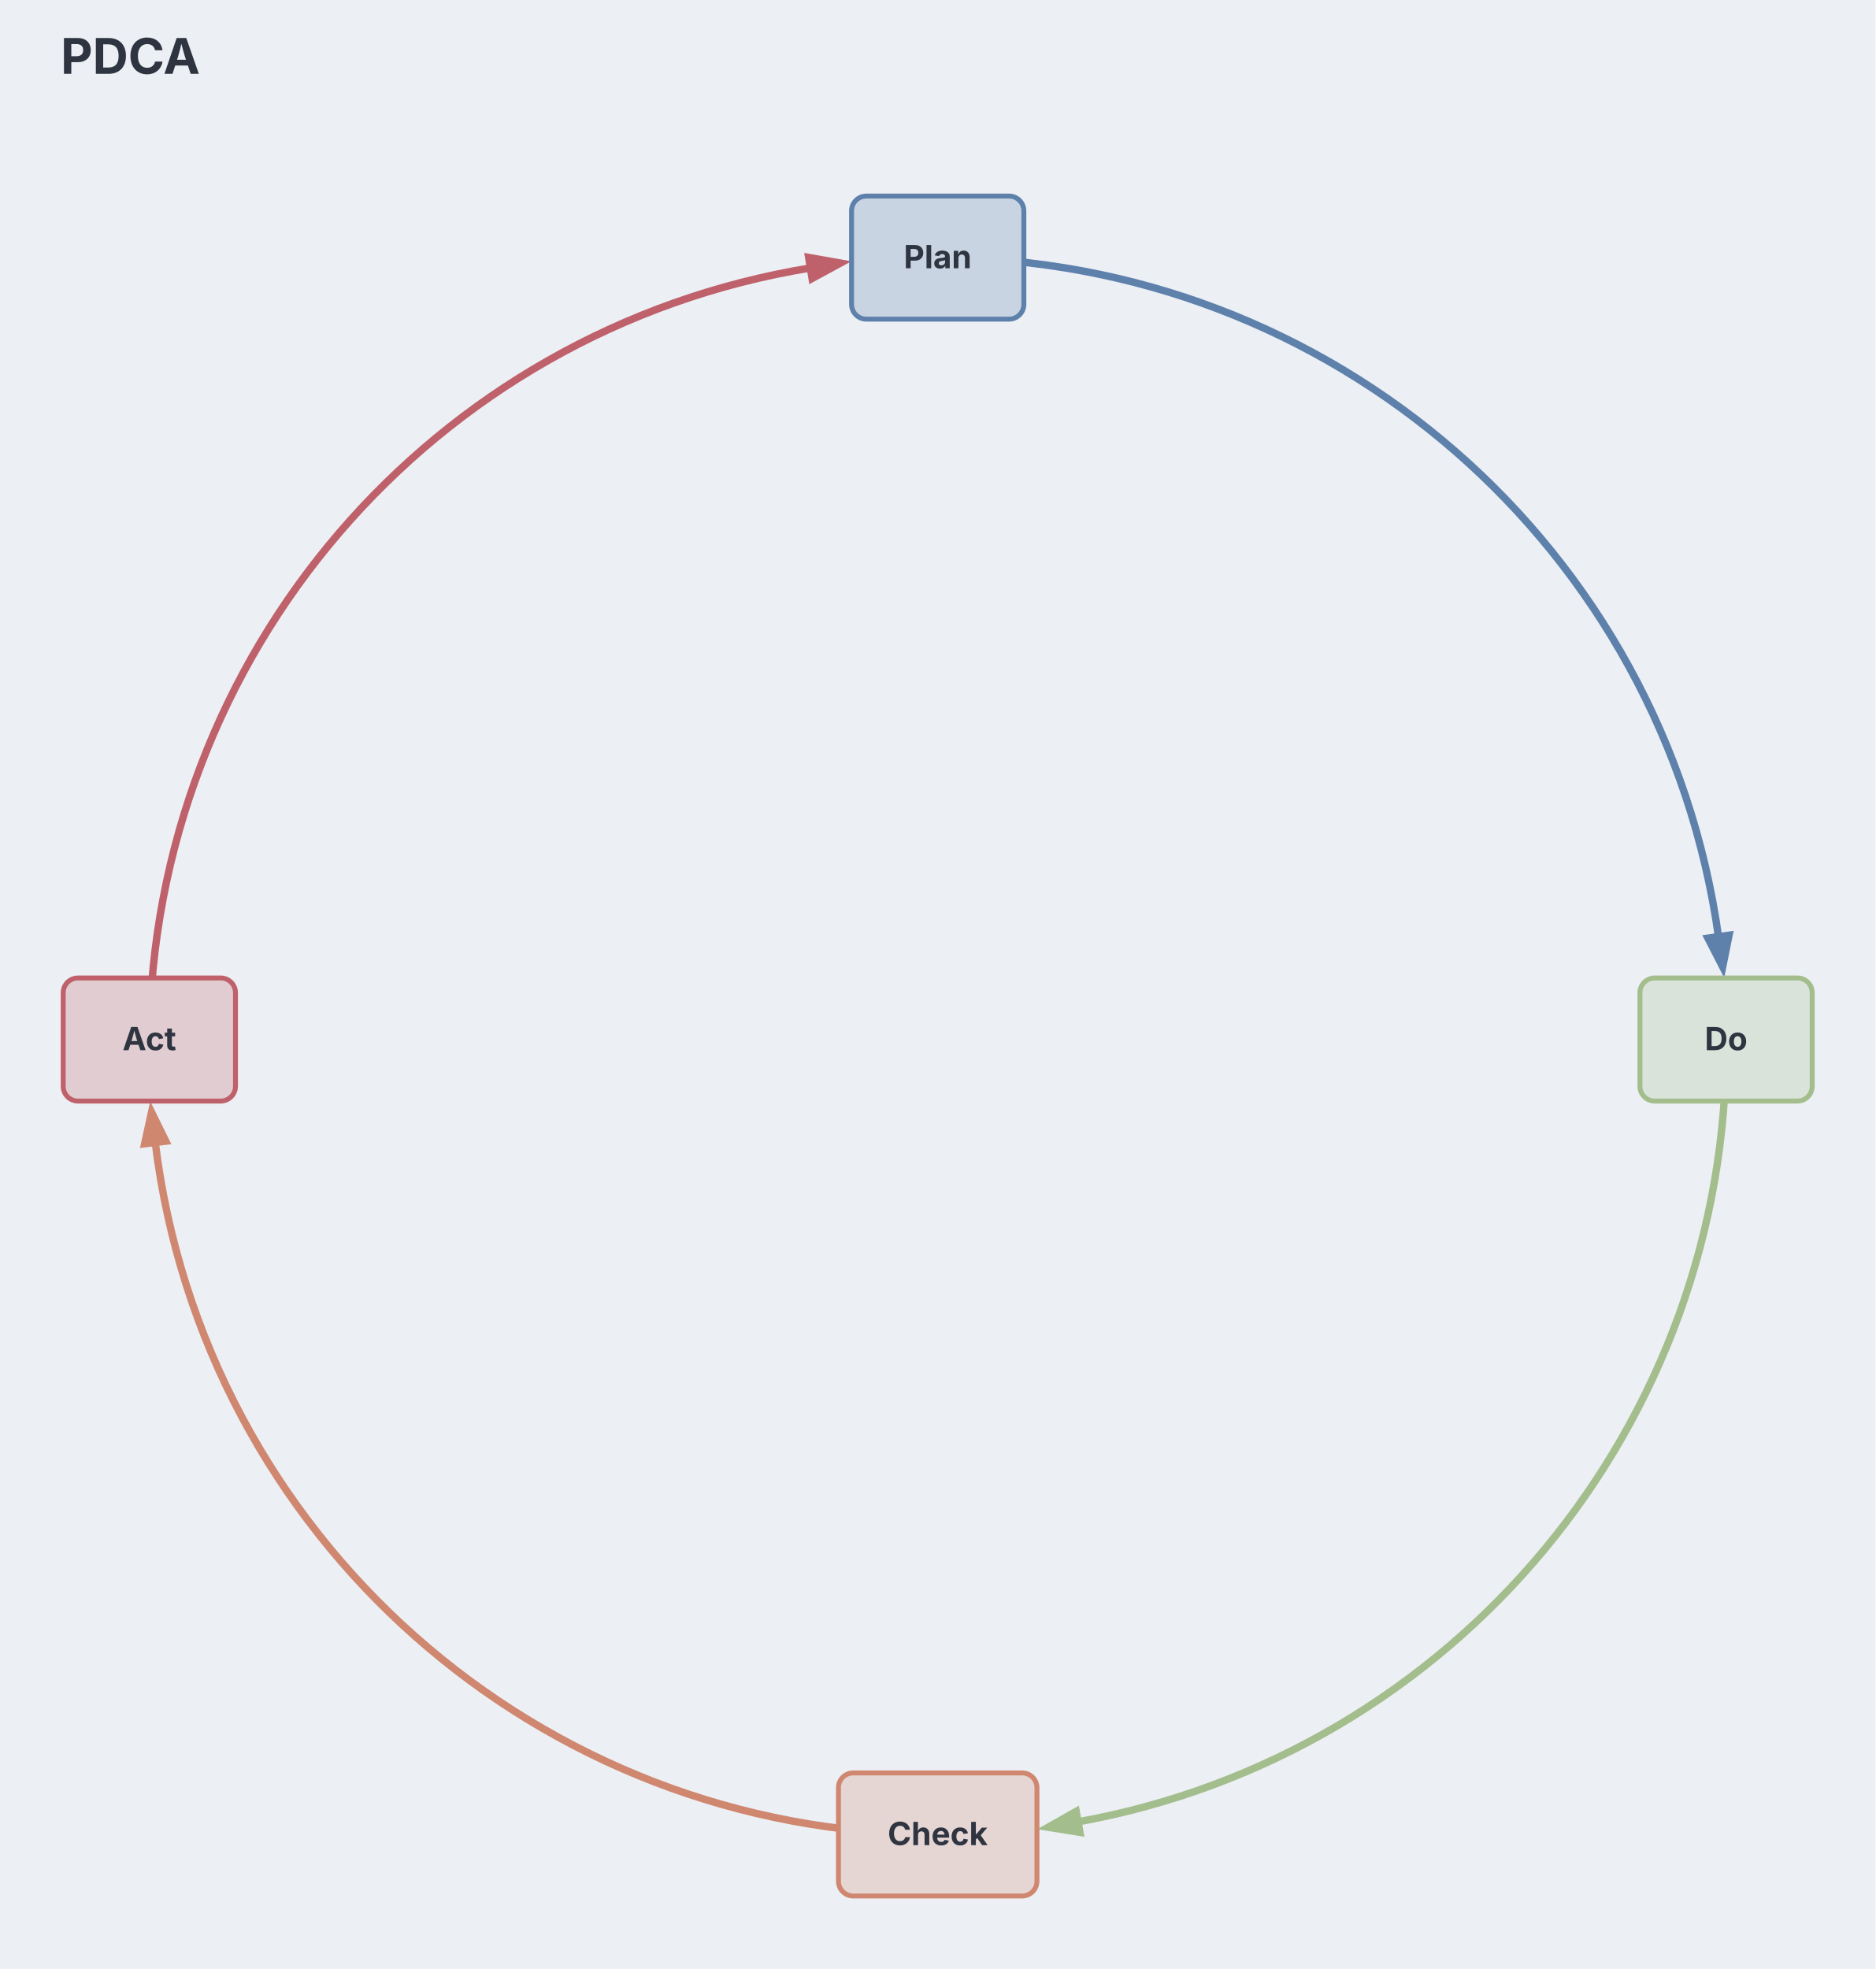
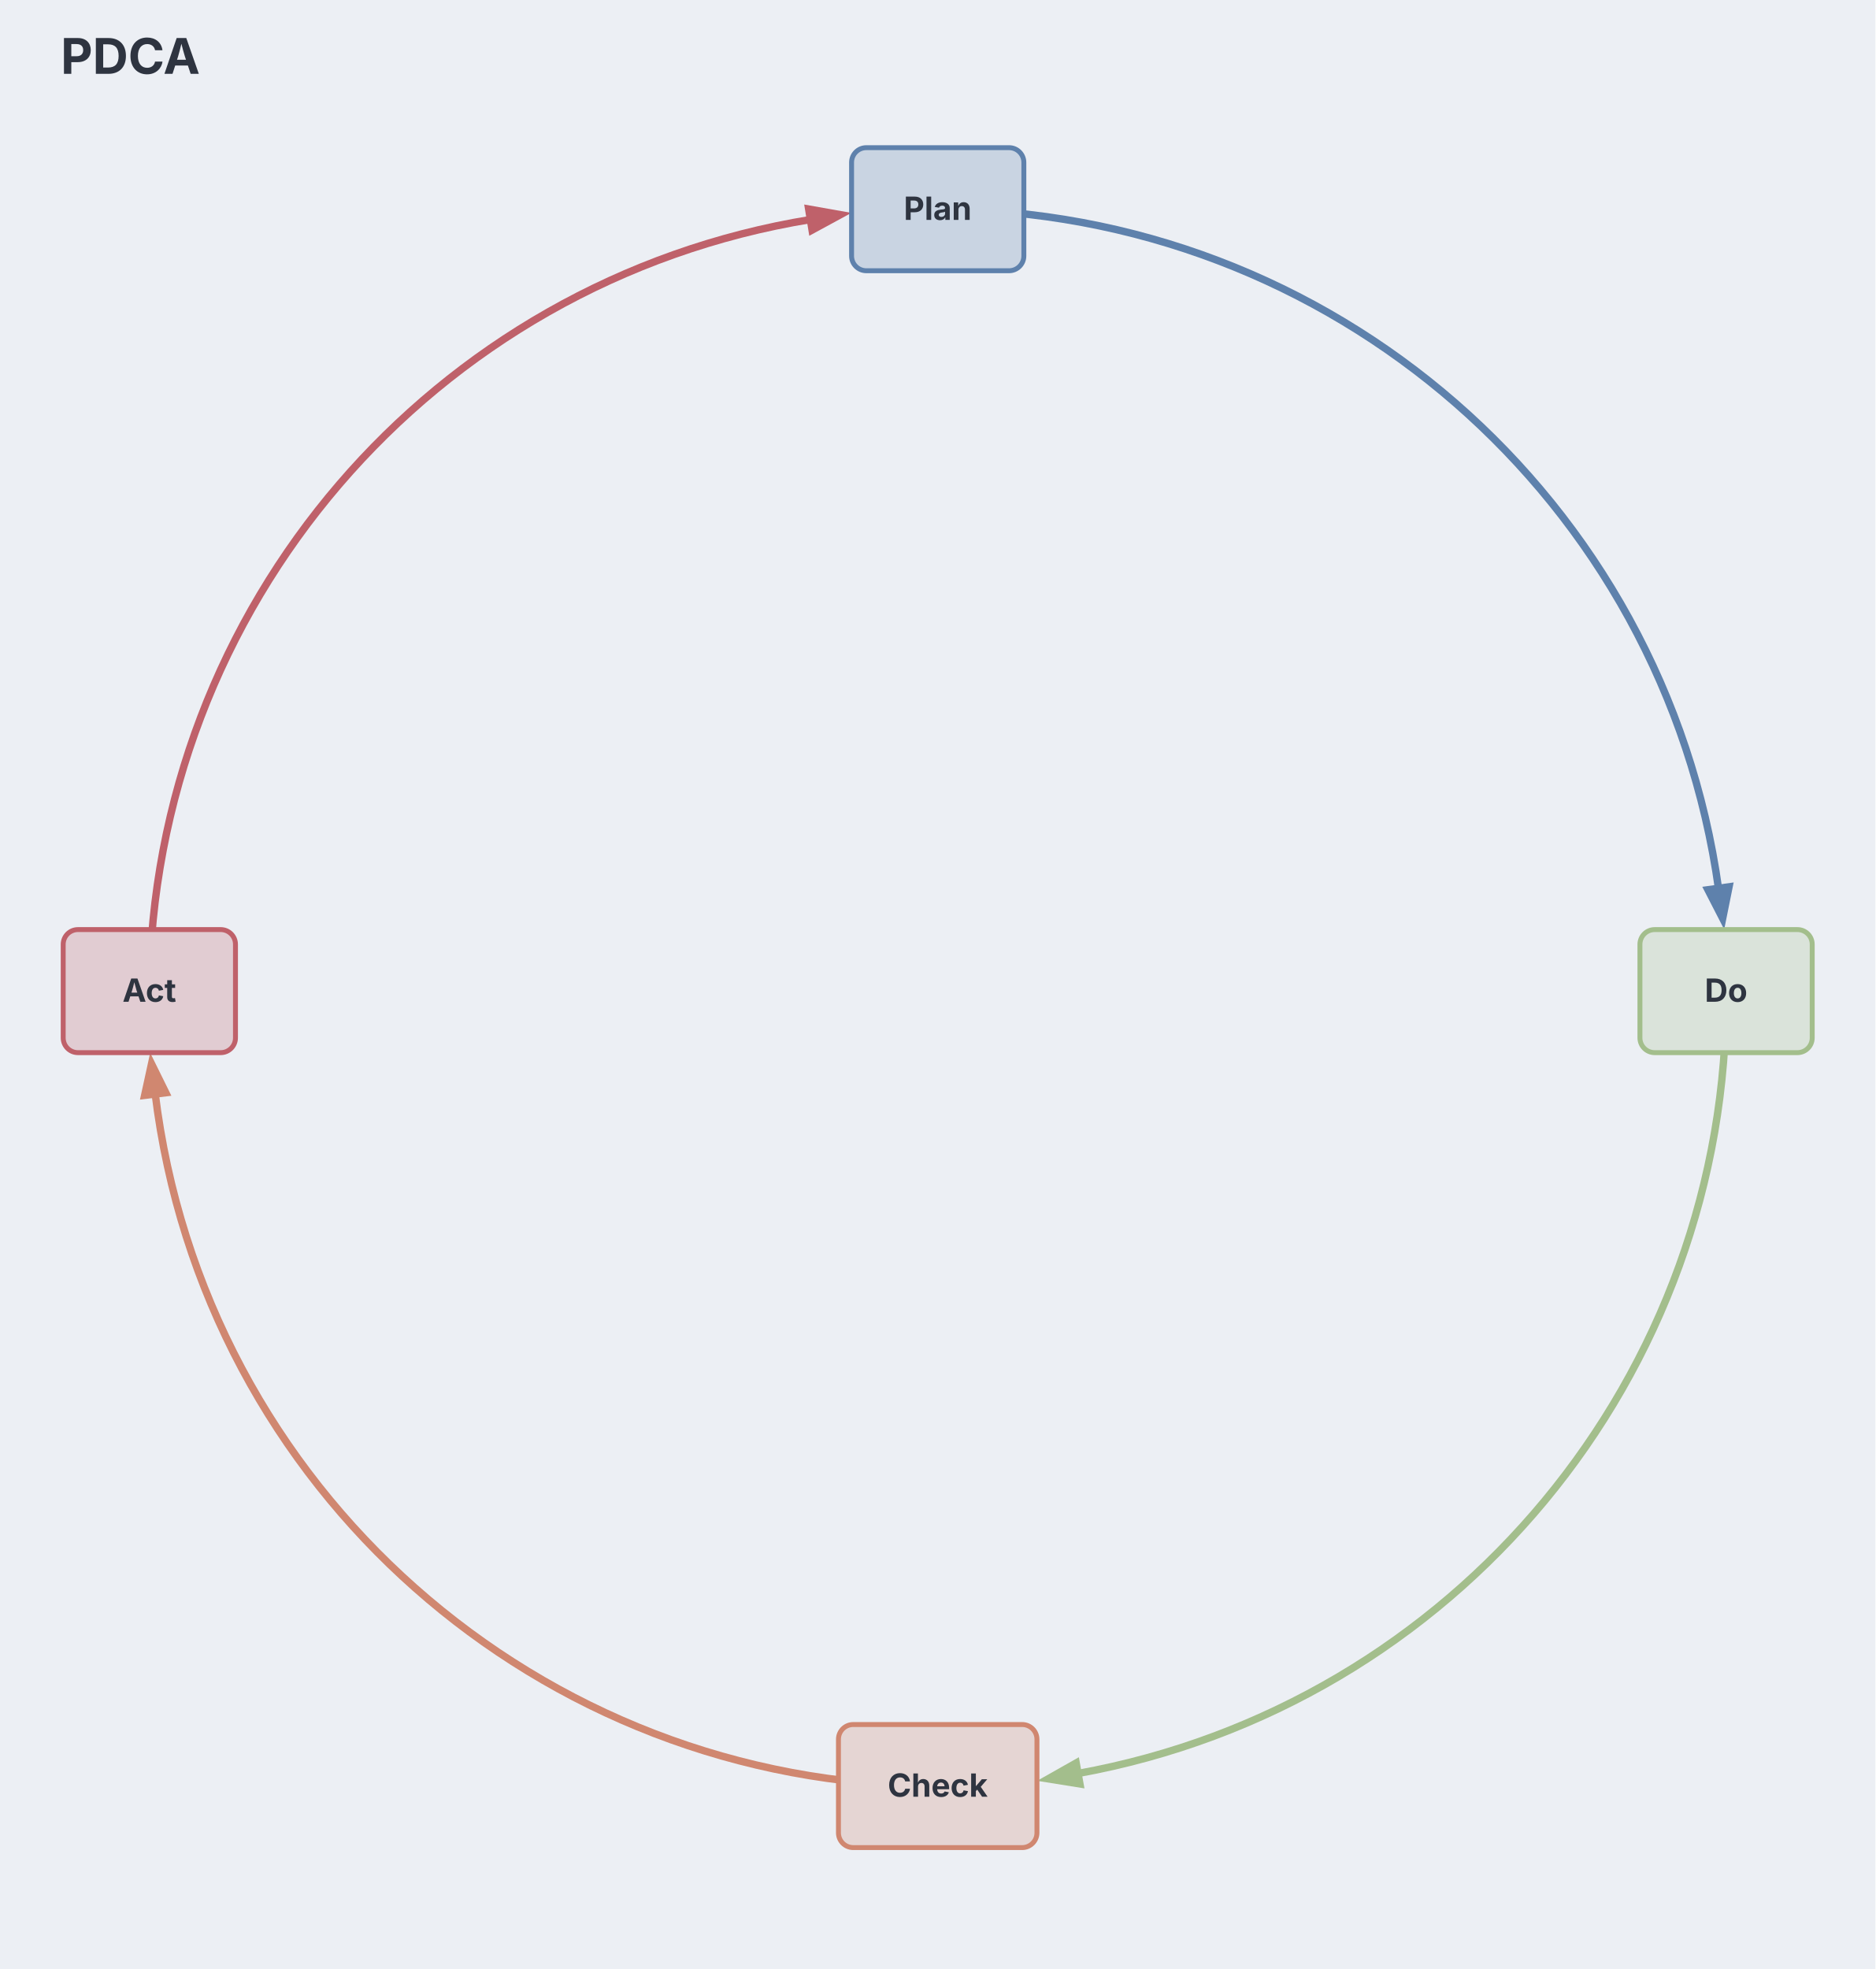
<svg xmlns="http://www.w3.org/2000/svg" aria-describedby="dgmo-desc-c3f2f442" role="img" aria-label="PDCA — Cycle diagram" width="762" height="800" viewBox="219 0 762 800" preserveAspectRatio="xMidYMid meet" style="font-family: Inter, system-ui, Avenir, Helvetica, Arial, sans-serif; background: rgb(236, 239, 244);">
  <style>.cycle-node:hover{filter:saturate(1.4) brightness(1.06)}.cycle-node{transition:filter .12s ease, opacity .12s ease}@media (hover:hover){svg:has(.cycle-node[data-node-index="0"]:hover) .cycle-edge:not([data-from="0"]):not([data-to="0"]){opacity:0.4}svg:has(.cycle-node[data-node-index="1"]:hover) .cycle-edge:not([data-from="1"]):not([data-to="1"]){opacity:0.4}svg:has(.cycle-node[data-node-index="2"]:hover) .cycle-edge:not([data-from="2"]):not([data-to="2"]){opacity:0.4}svg:has(.cycle-node[data-node-index="3"]:hover) .cycle-edge:not([data-from="3"]):not([data-to="3"]){opacity:0.4}}</style>
  <rect class="dgmo-canvas-bg" x="219" y="0" width="762" height="800" fill="#eceff4" />
  <text class="chart-title" x="243.677" y="30" text-anchor="start" fill="#2e3440" font-family="Inter, system-ui, Avenir, Helvetica, Arial, sans-serif" font-size="20" font-weight="bold" data-line-number="1" style="cursor: default;">PDCA</text>
-   <g transform="translate(0, 50)">
+   <g transform="translate(0, 30.3342)">
    <g class="cycle-edge" data-from="0" data-to="1">
      <path d="M 600 54.666 A 320.334 320.334 0 0 1 917.285 330.908" fill="none" stroke="#5e81ac" stroke-width="3" marker-end="url(#cycle-arrow-5e81ac-w3)" />
    </g>
    <g class="cycle-edge" data-from="1" data-to="2">
      <path d="M 920.323 372.355 A 320.334 320.334 0 0 1 656.686 690.279" fill="none" stroke="#a3be8c" stroke-width="3" marker-end="url(#cycle-arrow-a3be8c-w3)" />
    </g>
    <g class="cycle-edge" data-from="2" data-to="3">
      <path d="M 600 695.334 A 320.334 320.334 0 0 1 282.028 413.83" fill="none" stroke="#d08770" stroke-width="3" marker-end="url(#cycle-arrow-d08770-w3)" />
    </g>
    <g class="cycle-edge" data-from="3" data-to="0">
      <path d="M 279.677 372.355 A 320.334 320.334 0 0 1 548.6 58.816" fill="none" stroke="#bf616a" stroke-width="3" marker-end="url(#cycle-arrow-bf616a-w3)" />
    </g>
    <g class="cycle-node" data-line-number="3" data-node-index="0" style="cursor: default;">
      <rect x="565" y="29.666" width="70" height="50" rx="6" ry="6" fill="#c9d4e2" stroke="#5e81ac" stroke-width="2" />
      <text x="600" y="58.999" text-anchor="middle" fill="#2e3440" font-family="Inter, system-ui, Avenir, Helvetica, Arial, sans-serif" font-size="13" font-weight="bold">
        <tspan>Plan</tspan>
      </text>
    </g>
    <g class="cycle-node" data-line-number="4" data-node-index="1" style="cursor: default;">
      <rect x="885.323" y="347.355" width="70" height="50" rx="6" ry="6" fill="#dae3da" stroke="#a3be8c" stroke-width="2" />
      <text x="920.323" y="376.688" text-anchor="middle" fill="#2e3440" font-family="Inter, system-ui, Avenir, Helvetica, Arial, sans-serif" font-size="13" font-weight="bold">
        <tspan>Do</tspan>
      </text>
    </g>
    <g class="cycle-node" data-line-number="5" data-node-index="2" style="cursor: default;">
      <rect x="559.674" y="670.334" width="80.651" height="50" rx="6" ry="6" fill="#e5d5d3" stroke="#d08770" stroke-width="2" />
      <text x="600" y="699.668" text-anchor="middle" fill="#2e3440" font-family="Inter, system-ui, Avenir, Helvetica, Arial, sans-serif" font-size="13" font-weight="bold">
        <tspan>Check</tspan>
      </text>
    </g>
    <g class="cycle-node" data-line-number="6" data-node-index="3" style="cursor: default;">
      <rect x="244.677" y="347.355" width="70" height="50" rx="6" ry="6" fill="#e1ccd2" stroke="#bf616a" stroke-width="2" />
      <text x="279.677" y="376.688" text-anchor="middle" fill="#2e3440" font-family="Inter, system-ui, Avenir, Helvetica, Arial, sans-serif" font-size="13" font-weight="bold">
        <tspan>Act</tspan>
      </text>
    </g>
    <g class="cycle-edge-labels" />
  </g>
  <defs>
    <marker id="cycle-arrow-5e81ac-w3" viewBox="0 0 6.131 4.292" refX="0.613" refY="2.146" markerWidth="6.131" markerHeight="4.292" orient="auto">
      <polygon points="0,0 6.131,2.146 0,4.292" fill="#5e81ac" />
    </marker>
    <marker id="cycle-arrow-a3be8c-w3" viewBox="0 0 6.131 4.292" refX="0.613" refY="2.146" markerWidth="6.131" markerHeight="4.292" orient="auto">
      <polygon points="0,0 6.131,2.146 0,4.292" fill="#a3be8c" />
    </marker>
    <marker id="cycle-arrow-d08770-w3" viewBox="0 0 6.131 4.292" refX="0.613" refY="2.146" markerWidth="6.131" markerHeight="4.292" orient="auto">
      <polygon points="0,0 6.131,2.146 0,4.292" fill="#d08770" />
    </marker>
    <marker id="cycle-arrow-bf616a-w3" viewBox="0 0 6.131 4.292" refX="0.613" refY="2.146" markerWidth="6.131" markerHeight="4.292" orient="auto">
      <polygon points="0,0 6.131,2.146 0,4.292" fill="#bf616a" />
    </marker>
  </defs>
</svg>
